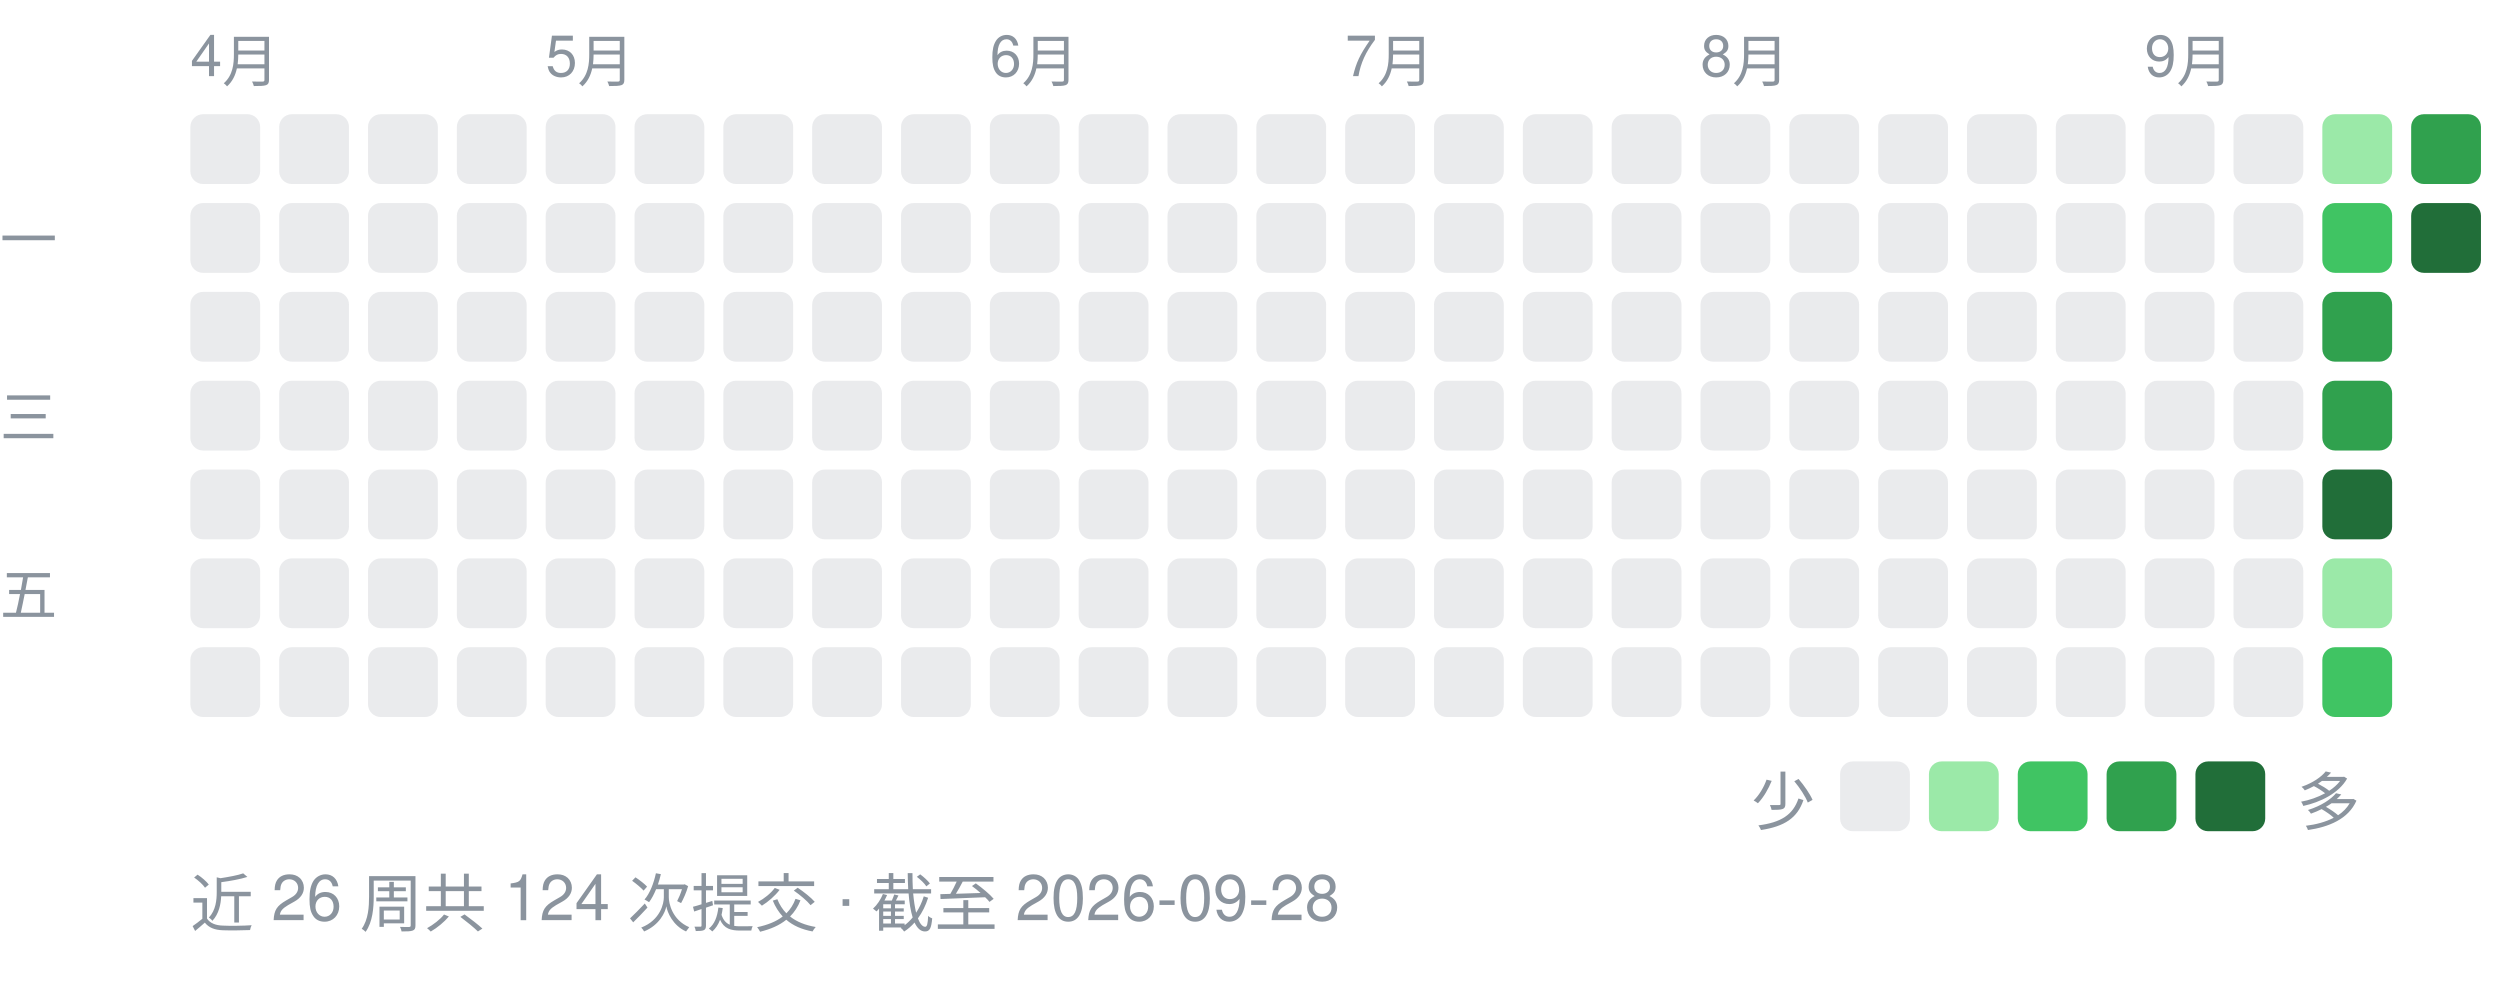
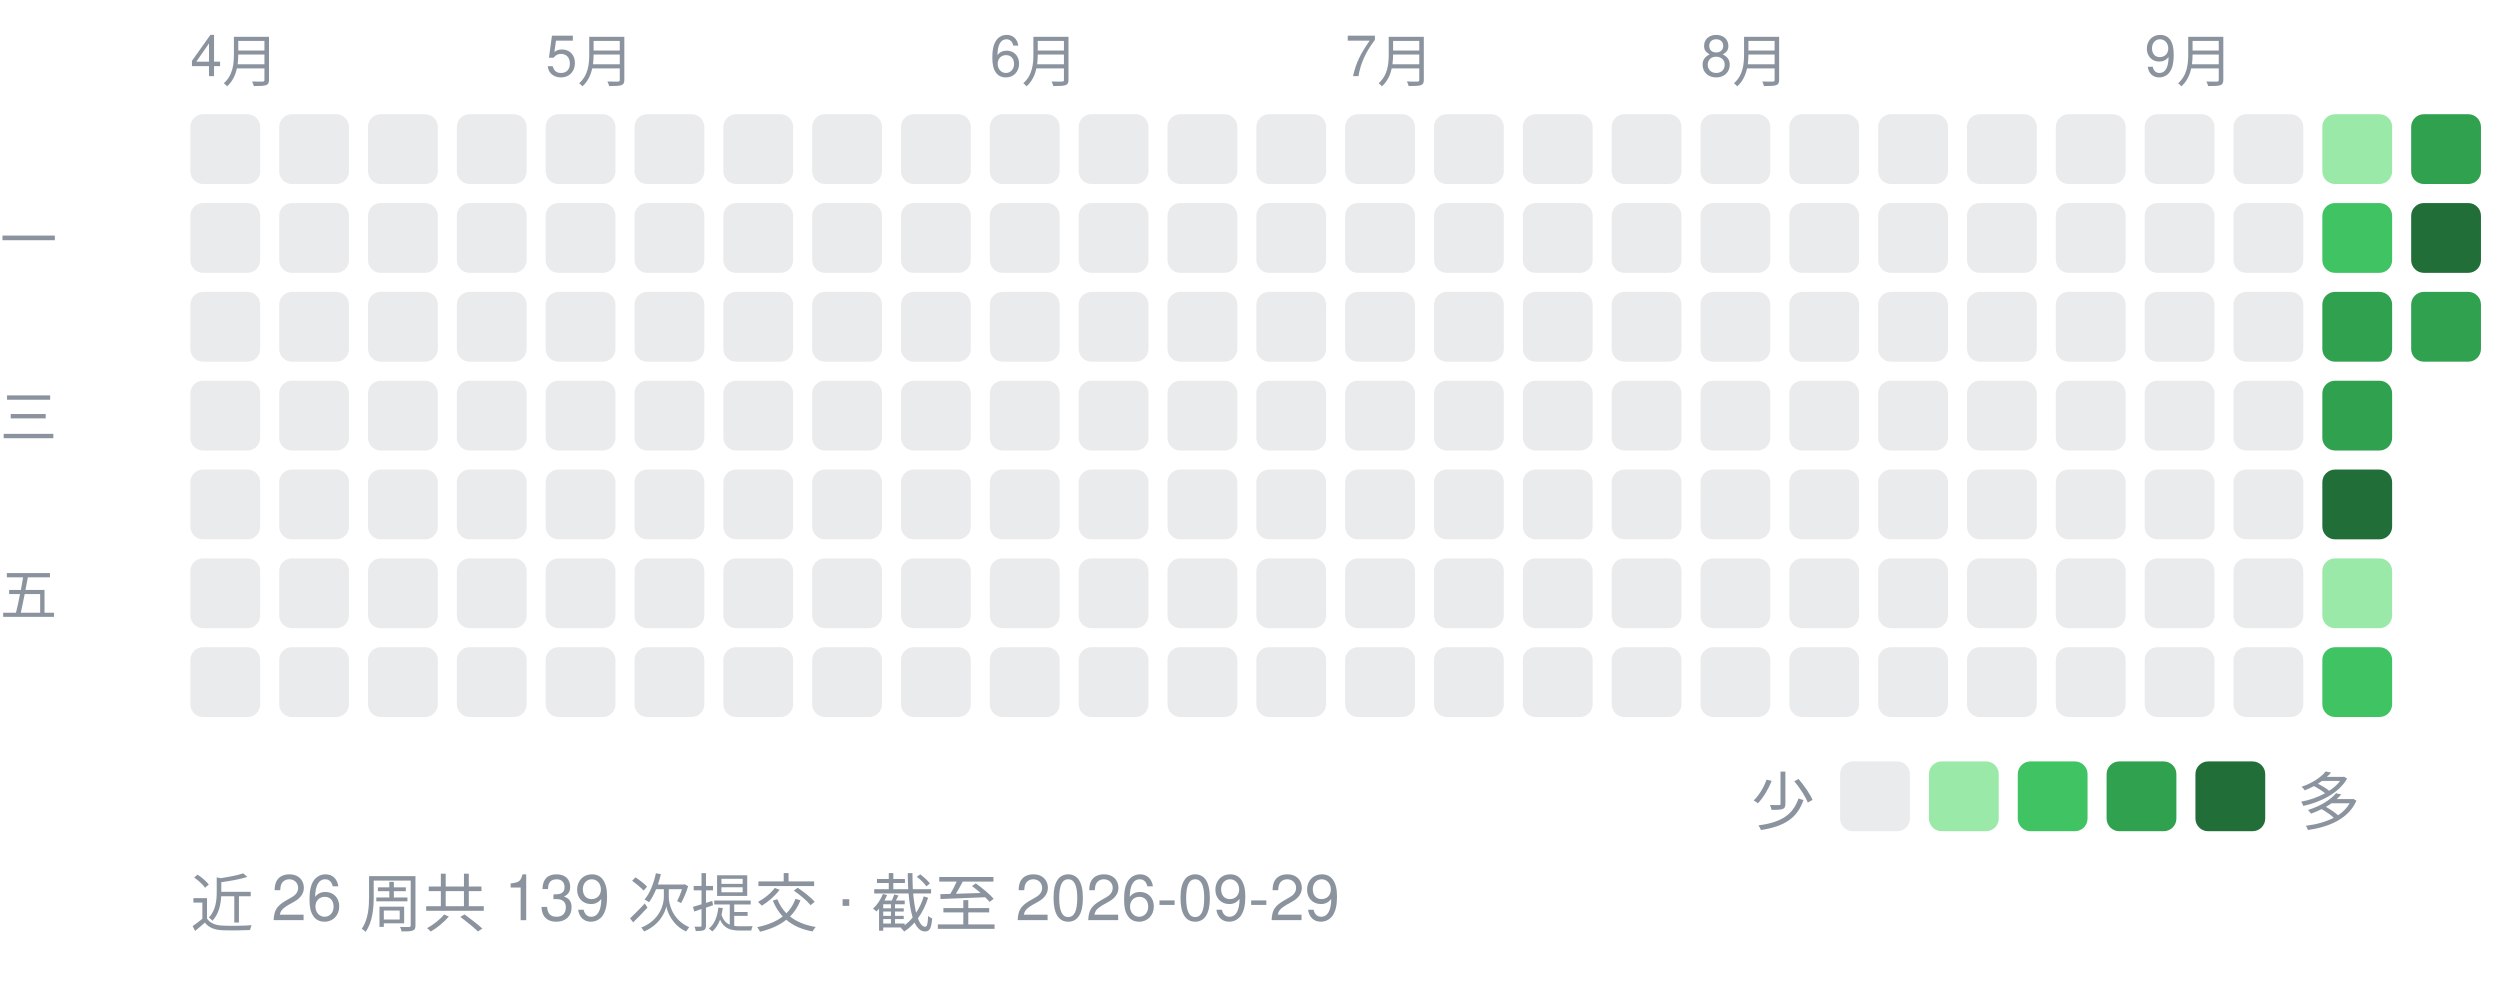
<svg xmlns="http://www.w3.org/2000/svg" width="394" height="156" viewBox="0 0 394 156" role="img">
  <g font-family="-apple-system,BlinkMacSystemFont,Segoe UI,Helvetica,Arial,PingFang SC,sans-serif" font-size="9" fill="#8b949e">
    <text x="30" y="12">4月</text>
    <text x="86" y="12">5月</text>
    <text x="156" y="12">6月</text>
    <text x="212" y="12">7月</text>
    <text x="268" y="12">8月</text>
    <text x="338" y="12">9月</text>
    <text x="0" y="41">一</text>
    <text x="0" y="69">三</text>
    <text x="0" y="97">五</text>
  </g>
  <rect x="30" y="18" width="11" height="11" rx="2" fill="rgba(139,148,158,0.18)" />
  <rect x="30" y="32" width="11" height="11" rx="2" fill="rgba(139,148,158,0.18)" />
  <rect x="30" y="46" width="11" height="11" rx="2" fill="rgba(139,148,158,0.18)" />
  <rect x="30" y="60" width="11" height="11" rx="2" fill="rgba(139,148,158,0.18)" />
  <rect x="30" y="74" width="11" height="11" rx="2" fill="rgba(139,148,158,0.18)" />
  <rect x="30" y="88" width="11" height="11" rx="2" fill="rgba(139,148,158,0.18)" />
  <rect x="30" y="102" width="11" height="11" rx="2" fill="rgba(139,148,158,0.18)" />
  <rect x="44" y="18" width="11" height="11" rx="2" fill="rgba(139,148,158,0.18)" />
  <rect x="44" y="32" width="11" height="11" rx="2" fill="rgba(139,148,158,0.18)" />
  <rect x="44" y="46" width="11" height="11" rx="2" fill="rgba(139,148,158,0.18)" />
  <rect x="44" y="60" width="11" height="11" rx="2" fill="rgba(139,148,158,0.18)" />
  <rect x="44" y="74" width="11" height="11" rx="2" fill="rgba(139,148,158,0.18)" />
  <rect x="44" y="88" width="11" height="11" rx="2" fill="rgba(139,148,158,0.18)" />
  <rect x="44" y="102" width="11" height="11" rx="2" fill="rgba(139,148,158,0.18)" />
  <rect x="58" y="18" width="11" height="11" rx="2" fill="rgba(139,148,158,0.18)" />
  <rect x="58" y="32" width="11" height="11" rx="2" fill="rgba(139,148,158,0.18)" />
  <rect x="58" y="46" width="11" height="11" rx="2" fill="rgba(139,148,158,0.18)" />
  <rect x="58" y="60" width="11" height="11" rx="2" fill="rgba(139,148,158,0.18)" />
  <rect x="58" y="74" width="11" height="11" rx="2" fill="rgba(139,148,158,0.18)" />
  <rect x="58" y="88" width="11" height="11" rx="2" fill="rgba(139,148,158,0.18)" />
  <rect x="58" y="102" width="11" height="11" rx="2" fill="rgba(139,148,158,0.18)" />
  <rect x="72" y="18" width="11" height="11" rx="2" fill="rgba(139,148,158,0.18)" />
  <rect x="72" y="32" width="11" height="11" rx="2" fill="rgba(139,148,158,0.18)" />
  <rect x="72" y="46" width="11" height="11" rx="2" fill="rgba(139,148,158,0.18)" />
  <rect x="72" y="60" width="11" height="11" rx="2" fill="rgba(139,148,158,0.18)" />
  <rect x="72" y="74" width="11" height="11" rx="2" fill="rgba(139,148,158,0.18)" />
  <rect x="72" y="88" width="11" height="11" rx="2" fill="rgba(139,148,158,0.18)" />
  <rect x="72" y="102" width="11" height="11" rx="2" fill="rgba(139,148,158,0.18)" />
  <rect x="86" y="18" width="11" height="11" rx="2" fill="rgba(139,148,158,0.18)" />
  <rect x="86" y="32" width="11" height="11" rx="2" fill="rgba(139,148,158,0.18)" />
  <rect x="86" y="46" width="11" height="11" rx="2" fill="rgba(139,148,158,0.18)" />
  <rect x="86" y="60" width="11" height="11" rx="2" fill="rgba(139,148,158,0.18)" />
  <rect x="86" y="74" width="11" height="11" rx="2" fill="rgba(139,148,158,0.18)" />
  <rect x="86" y="88" width="11" height="11" rx="2" fill="rgba(139,148,158,0.18)" />
  <rect x="86" y="102" width="11" height="11" rx="2" fill="rgba(139,148,158,0.18)" />
  <rect x="100" y="18" width="11" height="11" rx="2" fill="rgba(139,148,158,0.18)" />
  <rect x="100" y="32" width="11" height="11" rx="2" fill="rgba(139,148,158,0.18)" />
  <rect x="100" y="46" width="11" height="11" rx="2" fill="rgba(139,148,158,0.18)" />
  <rect x="100" y="60" width="11" height="11" rx="2" fill="rgba(139,148,158,0.18)" />
  <rect x="100" y="74" width="11" height="11" rx="2" fill="rgba(139,148,158,0.18)" />
  <rect x="100" y="88" width="11" height="11" rx="2" fill="rgba(139,148,158,0.18)" />
  <rect x="100" y="102" width="11" height="11" rx="2" fill="rgba(139,148,158,0.18)" />
  <rect x="114" y="18" width="11" height="11" rx="2" fill="rgba(139,148,158,0.18)" />
  <rect x="114" y="32" width="11" height="11" rx="2" fill="rgba(139,148,158,0.18)" />
  <rect x="114" y="46" width="11" height="11" rx="2" fill="rgba(139,148,158,0.18)" />
  <rect x="114" y="60" width="11" height="11" rx="2" fill="rgba(139,148,158,0.18)" />
  <rect x="114" y="74" width="11" height="11" rx="2" fill="rgba(139,148,158,0.18)" />
  <rect x="114" y="88" width="11" height="11" rx="2" fill="rgba(139,148,158,0.18)" />
  <rect x="114" y="102" width="11" height="11" rx="2" fill="rgba(139,148,158,0.18)" />
  <rect x="128" y="18" width="11" height="11" rx="2" fill="rgba(139,148,158,0.18)" />
  <rect x="128" y="32" width="11" height="11" rx="2" fill="rgba(139,148,158,0.18)" />
  <rect x="128" y="46" width="11" height="11" rx="2" fill="rgba(139,148,158,0.18)" />
  <rect x="128" y="60" width="11" height="11" rx="2" fill="rgba(139,148,158,0.18)" />
  <rect x="128" y="74" width="11" height="11" rx="2" fill="rgba(139,148,158,0.18)" />
  <rect x="128" y="88" width="11" height="11" rx="2" fill="rgba(139,148,158,0.18)" />
  <rect x="128" y="102" width="11" height="11" rx="2" fill="rgba(139,148,158,0.18)" />
  <rect x="142" y="18" width="11" height="11" rx="2" fill="rgba(139,148,158,0.18)" />
  <rect x="142" y="32" width="11" height="11" rx="2" fill="rgba(139,148,158,0.18)" />
  <rect x="142" y="46" width="11" height="11" rx="2" fill="rgba(139,148,158,0.18)" />
  <rect x="142" y="60" width="11" height="11" rx="2" fill="rgba(139,148,158,0.18)" />
  <rect x="142" y="74" width="11" height="11" rx="2" fill="rgba(139,148,158,0.18)" />
  <rect x="142" y="88" width="11" height="11" rx="2" fill="rgba(139,148,158,0.18)" />
  <rect x="142" y="102" width="11" height="11" rx="2" fill="rgba(139,148,158,0.18)" />
  <rect x="156" y="18" width="11" height="11" rx="2" fill="rgba(139,148,158,0.18)" />
  <rect x="156" y="32" width="11" height="11" rx="2" fill="rgba(139,148,158,0.18)" />
  <rect x="156" y="46" width="11" height="11" rx="2" fill="rgba(139,148,158,0.18)" />
  <rect x="156" y="60" width="11" height="11" rx="2" fill="rgba(139,148,158,0.18)" />
  <rect x="156" y="74" width="11" height="11" rx="2" fill="rgba(139,148,158,0.18)" />
  <rect x="156" y="88" width="11" height="11" rx="2" fill="rgba(139,148,158,0.18)" />
  <rect x="156" y="102" width="11" height="11" rx="2" fill="rgba(139,148,158,0.18)" />
  <rect x="170" y="18" width="11" height="11" rx="2" fill="rgba(139,148,158,0.18)" />
  <rect x="170" y="32" width="11" height="11" rx="2" fill="rgba(139,148,158,0.18)" />
  <rect x="170" y="46" width="11" height="11" rx="2" fill="rgba(139,148,158,0.18)" />
  <rect x="170" y="60" width="11" height="11" rx="2" fill="rgba(139,148,158,0.18)" />
  <rect x="170" y="74" width="11" height="11" rx="2" fill="rgba(139,148,158,0.18)" />
  <rect x="170" y="88" width="11" height="11" rx="2" fill="rgba(139,148,158,0.18)" />
  <rect x="170" y="102" width="11" height="11" rx="2" fill="rgba(139,148,158,0.18)" />
  <rect x="184" y="18" width="11" height="11" rx="2" fill="rgba(139,148,158,0.18)" />
  <rect x="184" y="32" width="11" height="11" rx="2" fill="rgba(139,148,158,0.18)" />
  <rect x="184" y="46" width="11" height="11" rx="2" fill="rgba(139,148,158,0.18)" />
  <rect x="184" y="60" width="11" height="11" rx="2" fill="rgba(139,148,158,0.18)" />
  <rect x="184" y="74" width="11" height="11" rx="2" fill="rgba(139,148,158,0.18)" />
  <rect x="184" y="88" width="11" height="11" rx="2" fill="rgba(139,148,158,0.18)" />
  <rect x="184" y="102" width="11" height="11" rx="2" fill="rgba(139,148,158,0.18)" />
  <rect x="198" y="18" width="11" height="11" rx="2" fill="rgba(139,148,158,0.18)" />
  <rect x="198" y="32" width="11" height="11" rx="2" fill="rgba(139,148,158,0.18)" />
  <rect x="198" y="46" width="11" height="11" rx="2" fill="rgba(139,148,158,0.18)" />
  <rect x="198" y="60" width="11" height="11" rx="2" fill="rgba(139,148,158,0.18)" />
  <rect x="198" y="74" width="11" height="11" rx="2" fill="rgba(139,148,158,0.18)" />
  <rect x="198" y="88" width="11" height="11" rx="2" fill="rgba(139,148,158,0.18)" />
  <rect x="198" y="102" width="11" height="11" rx="2" fill="rgba(139,148,158,0.18)" />
  <rect x="212" y="18" width="11" height="11" rx="2" fill="rgba(139,148,158,0.18)" />
  <rect x="212" y="32" width="11" height="11" rx="2" fill="rgba(139,148,158,0.18)" />
  <rect x="212" y="46" width="11" height="11" rx="2" fill="rgba(139,148,158,0.18)" />
  <rect x="212" y="60" width="11" height="11" rx="2" fill="rgba(139,148,158,0.18)" />
  <rect x="212" y="74" width="11" height="11" rx="2" fill="rgba(139,148,158,0.18)" />
  <rect x="212" y="88" width="11" height="11" rx="2" fill="rgba(139,148,158,0.18)" />
  <rect x="212" y="102" width="11" height="11" rx="2" fill="rgba(139,148,158,0.18)" />
  <rect x="226" y="18" width="11" height="11" rx="2" fill="rgba(139,148,158,0.18)" />
  <rect x="226" y="32" width="11" height="11" rx="2" fill="rgba(139,148,158,0.18)" />
  <rect x="226" y="46" width="11" height="11" rx="2" fill="rgba(139,148,158,0.18)" />
  <rect x="226" y="60" width="11" height="11" rx="2" fill="rgba(139,148,158,0.18)" />
  <rect x="226" y="74" width="11" height="11" rx="2" fill="rgba(139,148,158,0.18)" />
  <rect x="226" y="88" width="11" height="11" rx="2" fill="rgba(139,148,158,0.18)" />
  <rect x="226" y="102" width="11" height="11" rx="2" fill="rgba(139,148,158,0.18)" />
  <rect x="240" y="18" width="11" height="11" rx="2" fill="rgba(139,148,158,0.18)" />
  <rect x="240" y="32" width="11" height="11" rx="2" fill="rgba(139,148,158,0.18)" />
  <rect x="240" y="46" width="11" height="11" rx="2" fill="rgba(139,148,158,0.18)" />
  <rect x="240" y="60" width="11" height="11" rx="2" fill="rgba(139,148,158,0.18)" />
  <rect x="240" y="74" width="11" height="11" rx="2" fill="rgba(139,148,158,0.18)" />
  <rect x="240" y="88" width="11" height="11" rx="2" fill="rgba(139,148,158,0.18)" />
  <rect x="240" y="102" width="11" height="11" rx="2" fill="rgba(139,148,158,0.18)" />
  <rect x="254" y="18" width="11" height="11" rx="2" fill="rgba(139,148,158,0.18)" />
  <rect x="254" y="32" width="11" height="11" rx="2" fill="rgba(139,148,158,0.18)" />
  <rect x="254" y="46" width="11" height="11" rx="2" fill="rgba(139,148,158,0.18)" />
  <rect x="254" y="60" width="11" height="11" rx="2" fill="rgba(139,148,158,0.18)" />
  <rect x="254" y="74" width="11" height="11" rx="2" fill="rgba(139,148,158,0.18)" />
  <rect x="254" y="88" width="11" height="11" rx="2" fill="rgba(139,148,158,0.18)" />
  <rect x="254" y="102" width="11" height="11" rx="2" fill="rgba(139,148,158,0.18)" />
  <rect x="268" y="18" width="11" height="11" rx="2" fill="rgba(139,148,158,0.18)" />
  <rect x="268" y="32" width="11" height="11" rx="2" fill="rgba(139,148,158,0.18)" />
  <rect x="268" y="46" width="11" height="11" rx="2" fill="rgba(139,148,158,0.18)" />
  <rect x="268" y="60" width="11" height="11" rx="2" fill="rgba(139,148,158,0.18)" />
  <rect x="268" y="74" width="11" height="11" rx="2" fill="rgba(139,148,158,0.18)" />
  <rect x="268" y="88" width="11" height="11" rx="2" fill="rgba(139,148,158,0.18)" />
  <rect x="268" y="102" width="11" height="11" rx="2" fill="rgba(139,148,158,0.18)" />
  <rect x="282" y="18" width="11" height="11" rx="2" fill="rgba(139,148,158,0.18)" />
  <rect x="282" y="32" width="11" height="11" rx="2" fill="rgba(139,148,158,0.18)" />
  <rect x="282" y="46" width="11" height="11" rx="2" fill="rgba(139,148,158,0.18)" />
  <rect x="282" y="60" width="11" height="11" rx="2" fill="rgba(139,148,158,0.18)" />
  <rect x="282" y="74" width="11" height="11" rx="2" fill="rgba(139,148,158,0.18)" />
  <rect x="282" y="88" width="11" height="11" rx="2" fill="rgba(139,148,158,0.18)" />
  <rect x="282" y="102" width="11" height="11" rx="2" fill="rgba(139,148,158,0.18)" />
  <rect x="296" y="18" width="11" height="11" rx="2" fill="rgba(139,148,158,0.18)" />
  <rect x="296" y="32" width="11" height="11" rx="2" fill="rgba(139,148,158,0.18)" />
  <rect x="296" y="46" width="11" height="11" rx="2" fill="rgba(139,148,158,0.18)" />
  <rect x="296" y="60" width="11" height="11" rx="2" fill="rgba(139,148,158,0.18)" />
  <rect x="296" y="74" width="11" height="11" rx="2" fill="rgba(139,148,158,0.18)" />
  <rect x="296" y="88" width="11" height="11" rx="2" fill="rgba(139,148,158,0.18)" />
  <rect x="296" y="102" width="11" height="11" rx="2" fill="rgba(139,148,158,0.18)" />
  <rect x="310" y="18" width="11" height="11" rx="2" fill="rgba(139,148,158,0.18)" />
  <rect x="310" y="32" width="11" height="11" rx="2" fill="rgba(139,148,158,0.18)" />
  <rect x="310" y="46" width="11" height="11" rx="2" fill="rgba(139,148,158,0.18)" />
  <rect x="310" y="60" width="11" height="11" rx="2" fill="rgba(139,148,158,0.18)" />
  <rect x="310" y="74" width="11" height="11" rx="2" fill="rgba(139,148,158,0.18)" />
  <rect x="310" y="88" width="11" height="11" rx="2" fill="rgba(139,148,158,0.18)" />
  <rect x="310" y="102" width="11" height="11" rx="2" fill="rgba(139,148,158,0.18)" />
  <rect x="324" y="18" width="11" height="11" rx="2" fill="rgba(139,148,158,0.18)" />
  <rect x="324" y="32" width="11" height="11" rx="2" fill="rgba(139,148,158,0.18)" />
  <rect x="324" y="46" width="11" height="11" rx="2" fill="rgba(139,148,158,0.18)" />
  <rect x="324" y="60" width="11" height="11" rx="2" fill="rgba(139,148,158,0.18)" />
  <rect x="324" y="74" width="11" height="11" rx="2" fill="rgba(139,148,158,0.18)" />
  <rect x="324" y="88" width="11" height="11" rx="2" fill="rgba(139,148,158,0.18)" />
  <rect x="324" y="102" width="11" height="11" rx="2" fill="rgba(139,148,158,0.18)" />
  <rect x="338" y="18" width="11" height="11" rx="2" fill="rgba(139,148,158,0.18)" />
  <rect x="338" y="32" width="11" height="11" rx="2" fill="rgba(139,148,158,0.18)" />
  <rect x="338" y="46" width="11" height="11" rx="2" fill="rgba(139,148,158,0.18)" />
  <rect x="338" y="60" width="11" height="11" rx="2" fill="rgba(139,148,158,0.18)" />
  <rect x="338" y="74" width="11" height="11" rx="2" fill="rgba(139,148,158,0.18)" />
  <rect x="338" y="88" width="11" height="11" rx="2" fill="rgba(139,148,158,0.18)" />
  <rect x="338" y="102" width="11" height="11" rx="2" fill="rgba(139,148,158,0.18)" />
  <rect x="352" y="18" width="11" height="11" rx="2" fill="rgba(139,148,158,0.18)" />
  <rect x="352" y="32" width="11" height="11" rx="2" fill="rgba(139,148,158,0.18)" />
  <rect x="352" y="46" width="11" height="11" rx="2" fill="rgba(139,148,158,0.18)" />
  <rect x="352" y="60" width="11" height="11" rx="2" fill="rgba(139,148,158,0.18)" />
  <rect x="352" y="74" width="11" height="11" rx="2" fill="rgba(139,148,158,0.18)" />
  <rect x="352" y="88" width="11" height="11" rx="2" fill="rgba(139,148,158,0.18)" />
  <rect x="352" y="102" width="11" height="11" rx="2" fill="rgba(139,148,158,0.18)" />
  <rect x="366" y="18" width="11" height="11" rx="2" fill="#9be9a8" />
  <rect x="366" y="32" width="11" height="11" rx="2" fill="#40c463" />
  <rect x="366" y="46" width="11" height="11" rx="2" fill="#30a14e" />
  <rect x="366" y="60" width="11" height="11" rx="2" fill="#30a14e" />
  <rect x="366" y="74" width="11" height="11" rx="2" fill="#216e39" />
  <rect x="366" y="88" width="11" height="11" rx="2" fill="#9be9a8" />
  <rect x="366" y="102" width="11" height="11" rx="2" fill="#40c463" />
  <rect x="380" y="18" width="11" height="11" rx="2" fill="#30a14e" />
  <rect x="380" y="32" width="11" height="11" rx="2" fill="#216e39" />
+   <rect x="380" y="46" width="11" height="11" rx="2" fill="#30a14e" />
  <g font-family="-apple-system,BlinkMacSystemFont,Segoe UI,Helvetica,Arial,PingFang SC,sans-serif" font-size="10" fill="#8b949e">
-     <text x="30" y="146">近 26 周共 124 次提交 · 截至 2026-09-28</text>
+     <text x="30" y="146">近 26 周共 139 次提交 · 截至 2026-09-29</text>
    <text x="286" y="130" text-anchor="end">少</text>
    <rect x="290" y="120" width="11" height="11" rx="2" fill="rgba(139,148,158,0.18)" />
    <rect x="304" y="120" width="11" height="11" rx="2" fill="#9be9a8" />
    <rect x="318" y="120" width="11" height="11" rx="2" fill="#40c463" />
    <rect x="332" y="120" width="11" height="11" rx="2" fill="#30a14e" />
    <rect x="346" y="120" width="11" height="11" rx="2" fill="#216e39" />
    <text x="362" y="130">多</text>
  </g>
</svg>
